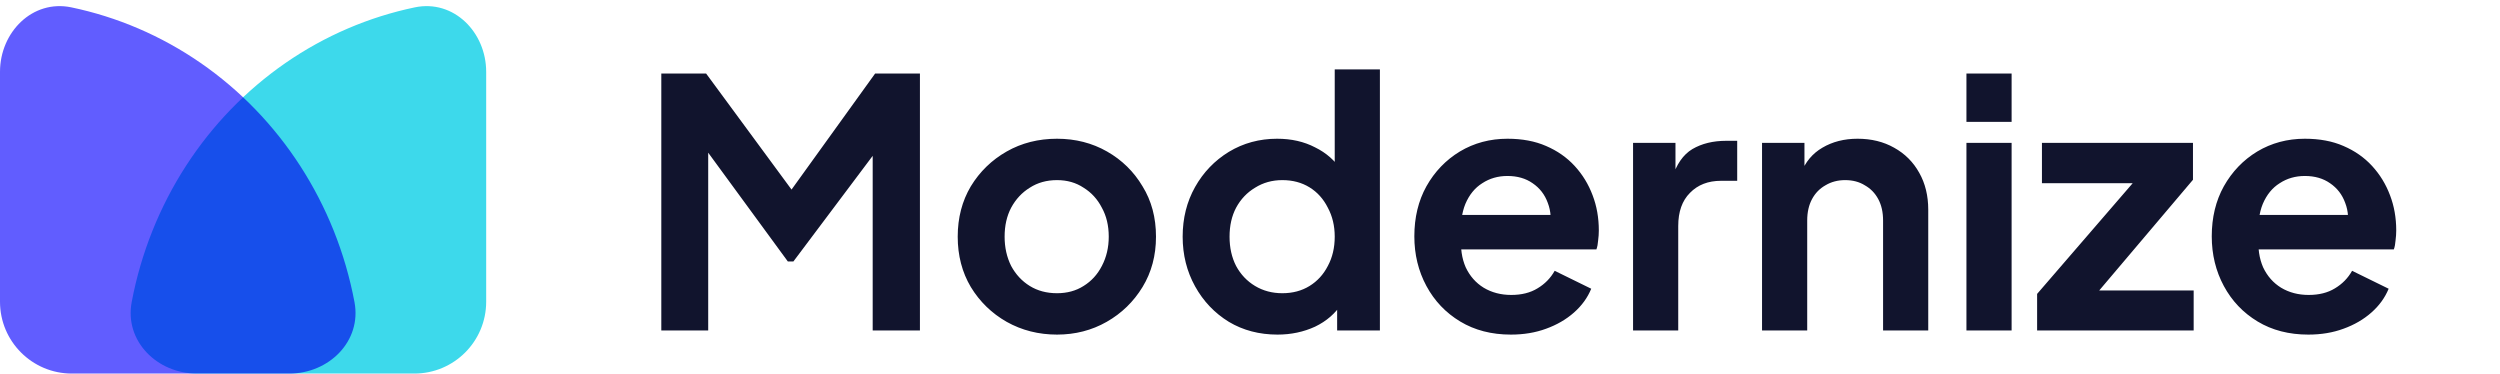
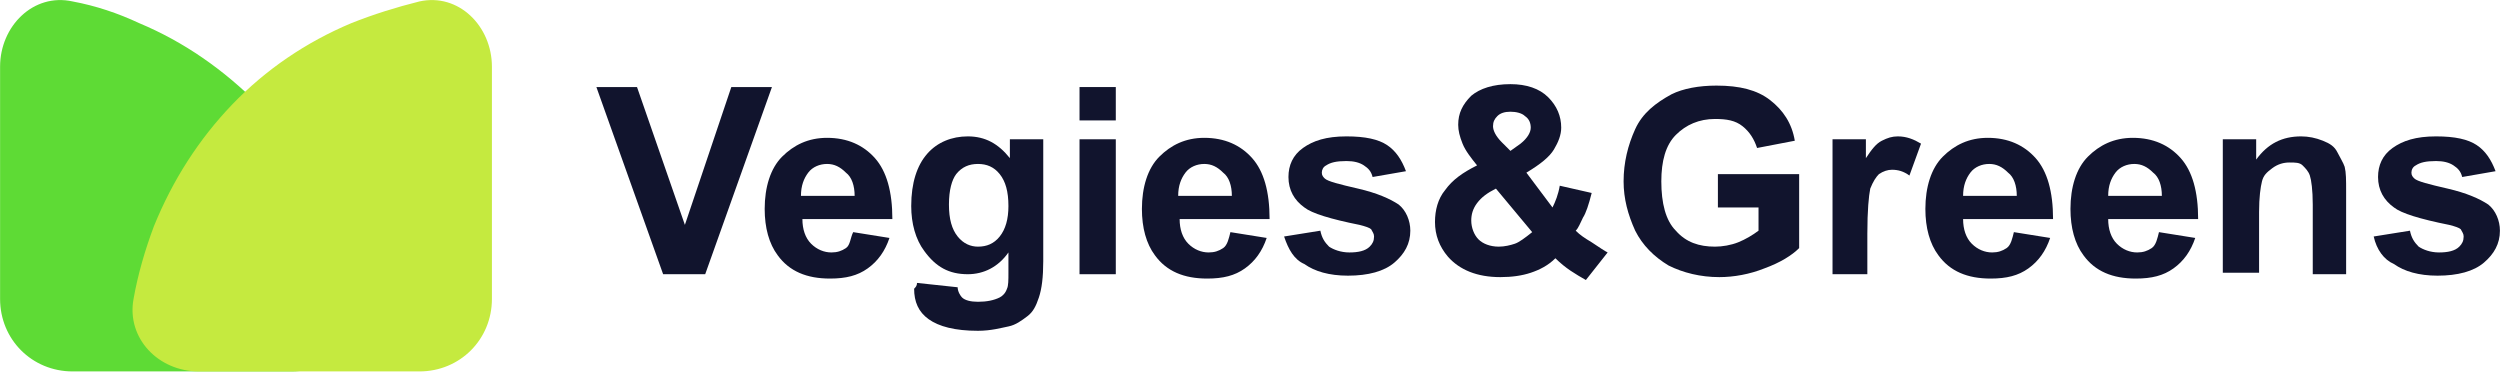
- <svg xmlns="http://www.w3.org/2000/svg" width="174" height="26" viewBox="0 0 174 26" fill="none">
-   <path d="M46.027 23V5.12H49.147L55.843 14.216H54.355L60.907 5.12H64.027V23H60.739V8.84L62.011 9.152L55.219 18.2H54.835L48.211 9.152L49.291 8.84V23H46.027ZM73.569 23.288C72.289 23.288 71.121 22.992 70.065 22.4C69.025 21.808 68.193 21 67.569 19.976C66.961 18.952 66.657 17.784 66.657 16.472C66.657 15.16 66.961 13.992 67.569 12.968C68.193 11.944 69.025 11.136 70.065 10.544C71.105 9.952 72.273 9.656 73.569 9.656C74.849 9.656 76.009 9.952 77.049 10.544C78.089 11.136 78.913 11.944 79.521 12.968C80.145 13.976 80.457 15.144 80.457 16.472C80.457 17.784 80.145 18.952 79.521 19.976C78.897 21 78.065 21.808 77.025 22.4C75.985 22.992 74.833 23.288 73.569 23.288ZM73.569 20.408C74.273 20.408 74.889 20.24 75.417 19.904C75.961 19.568 76.385 19.104 76.689 18.512C77.009 17.904 77.169 17.224 77.169 16.472C77.169 15.704 77.009 15.032 76.689 14.456C76.385 13.864 75.961 13.4 75.417 13.064C74.889 12.712 74.273 12.536 73.569 12.536C72.849 12.536 72.217 12.712 71.673 13.064C71.129 13.4 70.697 13.864 70.377 14.456C70.073 15.032 69.921 15.704 69.921 16.472C69.921 17.224 70.073 17.904 70.377 18.512C70.697 19.104 71.129 19.568 71.673 19.904C72.217 20.24 72.849 20.408 73.569 20.408ZM88.913 23.288C87.649 23.288 86.521 22.992 85.529 22.4C84.537 21.792 83.753 20.968 83.177 19.928C82.601 18.888 82.313 17.736 82.313 16.472C82.313 15.192 82.601 14.04 83.177 13.016C83.753 11.992 84.537 11.176 85.529 10.568C86.537 9.96 87.657 9.656 88.889 9.656C89.881 9.656 90.761 9.856 91.529 10.256C92.313 10.64 92.929 11.184 93.377 11.888L92.897 12.536V4.832H96.041V23H93.065V20.48L93.401 21.104C92.953 21.808 92.329 22.352 91.529 22.736C90.729 23.104 89.857 23.288 88.913 23.288ZM89.249 20.408C89.969 20.408 90.601 20.24 91.145 19.904C91.689 19.568 92.113 19.104 92.417 18.512C92.737 17.92 92.897 17.24 92.897 16.472C92.897 15.72 92.737 15.048 92.417 14.456C92.113 13.848 91.689 13.376 91.145 13.04C90.601 12.704 89.969 12.536 89.249 12.536C88.545 12.536 87.913 12.712 87.353 13.064C86.793 13.4 86.353 13.864 86.033 14.456C85.729 15.032 85.577 15.704 85.577 16.472C85.577 17.24 85.729 17.92 86.033 18.512C86.353 19.104 86.793 19.568 87.353 19.904C87.913 20.24 88.545 20.408 89.249 20.408ZM105.158 23.288C103.814 23.288 102.638 22.984 101.63 22.376C100.622 21.768 99.838 20.944 99.278 19.904C98.718 18.864 98.438 17.712 98.438 16.448C98.438 15.136 98.718 13.976 99.278 12.968C99.854 11.944 100.63 11.136 101.606 10.544C102.598 9.952 103.702 9.656 104.918 9.656C105.942 9.656 106.838 9.824 107.606 10.16C108.39 10.496 109.054 10.96 109.598 11.552C110.142 12.144 110.558 12.824 110.846 13.592C111.134 14.344 111.278 15.16 111.278 16.04C111.278 16.264 111.262 16.496 111.23 16.736C111.214 16.976 111.174 17.184 111.11 17.36H101.03V14.96H109.334L107.846 16.088C107.99 15.352 107.95 14.696 107.726 14.12C107.518 13.544 107.166 13.088 106.67 12.752C106.19 12.416 105.606 12.248 104.918 12.248C104.262 12.248 103.678 12.416 103.166 12.752C102.654 13.072 102.262 13.552 101.99 14.192C101.734 14.816 101.638 15.576 101.702 16.472C101.638 17.272 101.742 17.984 102.014 18.608C102.302 19.216 102.718 19.688 103.262 20.024C103.822 20.36 104.462 20.528 105.182 20.528C105.902 20.528 106.51 20.376 107.006 20.072C107.518 19.768 107.918 19.36 108.206 18.848L110.75 20.096C110.494 20.72 110.094 21.272 109.55 21.752C109.006 22.232 108.358 22.608 107.606 22.88C106.87 23.152 106.054 23.288 105.158 23.288ZM113.661 23V9.944H116.613V12.848L116.373 12.416C116.677 11.44 117.149 10.76 117.789 10.376C118.445 9.992 119.229 9.8 120.141 9.8H120.909V12.584H119.781C118.885 12.584 118.165 12.864 117.621 13.424C117.077 13.968 116.805 14.736 116.805 15.728V23H113.661ZM122.638 23V9.944H125.59V12.512L125.35 12.056C125.654 11.272 126.15 10.68 126.838 10.28C127.542 9.864 128.358 9.656 129.286 9.656C130.246 9.656 131.094 9.864 131.83 10.28C132.582 10.696 133.166 11.28 133.582 12.032C133.998 12.768 134.206 13.624 134.206 14.6V23H131.062V15.344C131.062 14.768 130.95 14.272 130.726 13.856C130.502 13.44 130.19 13.12 129.79 12.896C129.406 12.656 128.95 12.536 128.422 12.536C127.91 12.536 127.454 12.656 127.054 12.896C126.654 13.12 126.342 13.44 126.118 13.856C125.894 14.272 125.782 14.768 125.782 15.344V23H122.638ZM136.864 23V9.944H140.008V23H136.864ZM136.864 8.48V5.12H140.008V8.48H136.864ZM141.783 23V20.456L149.367 11.672L149.847 12.752H142.119V9.944H152.631V12.512L145.191 21.296L144.711 20.216H152.679V23H141.783ZM160.658 23.288C159.314 23.288 158.138 22.984 157.13 22.376C156.122 21.768 155.338 20.944 154.778 19.904C154.218 18.864 153.938 17.712 153.938 16.448C153.938 15.136 154.218 13.976 154.778 12.968C155.354 11.944 156.13 11.136 157.106 10.544C158.098 9.952 159.202 9.656 160.418 9.656C161.442 9.656 162.338 9.824 163.106 10.16C163.89 10.496 164.554 10.96 165.098 11.552C165.642 12.144 166.058 12.824 166.346 13.592C166.634 14.344 166.778 15.16 166.778 16.04C166.778 16.264 166.762 16.496 166.73 16.736C166.714 16.976 166.674 17.184 166.61 17.36H156.53V14.96H164.834L163.346 16.088C163.49 15.352 163.45 14.696 163.226 14.12C163.018 13.544 162.666 13.088 162.17 12.752C161.69 12.416 161.106 12.248 160.418 12.248C159.762 12.248 159.178 12.416 158.666 12.752C158.154 13.072 157.762 13.552 157.49 14.192C157.234 14.816 157.138 15.576 157.202 16.472C157.138 17.272 157.242 17.984 157.514 18.608C157.802 19.216 158.218 19.688 158.762 20.024C159.322 20.36 159.962 20.528 160.682 20.528C161.402 20.528 162.01 20.376 162.506 20.072C163.018 19.768 163.418 19.36 163.706 18.848L166.25 20.096C165.994 20.72 165.594 21.272 165.05 21.752C164.506 22.232 163.858 22.608 163.106 22.88C162.37 23.152 161.554 23.288 160.658 23.288Z" fill="#11142D" />
-   <path d="M20.137 26C22.898 26 25.184 23.742 24.673 21.029C24.353 19.327 23.868 17.659 23.224 16.05C21.96 12.896 20.109 10.03 17.774 7.615C15.44 5.201 12.669 3.286 9.619 1.979C8.114 1.334 6.555 0.844 4.965 0.512C2.262 -0.051 0 2.239 0 5V21C0 23.761 2.239 26 5 26H20.137Z" fill="#615DFF" />
-   <g style="mix-blend-mode:multiply">
-     <path d="M13.701 26C10.94 26 8.654 23.742 9.165 21.029C9.485 19.327 9.97 17.659 10.615 16.05C11.878 12.896 13.729 10.03 16.064 7.615C18.398 5.201 21.169 3.286 24.219 1.979C25.724 1.334 27.283 0.844 28.873 0.512C31.577 -0.051 33.838 2.239 33.838 5V21C33.838 23.761 31.6 26 28.838 26H13.701Z" fill="#3DD9EB" />
-   </g>
+ <svg xmlns="http://www.w3.org/2000/svg" id="Calque_1" width="60.78mm" height="9.03mm" viewBox="0 0 172.3 25.6">
+   <defs>
+     <style>.cls-1{fill:#11142d;}.cls-2{fill:#c5ea3f;}.cls-3{fill:#5edb35;}</style>
+   </defs>
+   <path class="cls-3" d="m20.1,25.6c2.8,0,5-2.3,4.5-5-.3-1.7-.8-3.4-1.4-5-1.3-3.2-3.1-6-5.4-8.4-2.4-2.4-5.1-4.3-8.2-5.6C8.1.9,6.6.4,5,.1,2.3-.5,0,1.8,0,4.6v16c0,2.8,2.2,5,5,5h15.1Z" />
+   <path class="cls-2" d="m13.7,25.6c-2.8,0-5-2.3-4.5-5,.3-1.7.8-3.4,1.4-5,1.3-3.2,3.1-6,5.4-8.4,2.3-2.4,5.1-4.3,8.2-5.6,1.5-.6,3.1-1.1,4.7-1.5,2.7-.6,5,1.7,5,4.5v16c0,2.8-2.2,5-5,5h-15.2Z" />
+   <path class="cls-1" d="m45.7,18.9l-4.6-12.9h2.8l3.3,9.5,3.2-9.5h2.8l-4.6,12.9h-2.9Z" />
+   <path class="cls-1" d="m58.8,16l2.5.4c-.3.9-.8,1.6-1.5,2.1s-1.5.7-2.6.7c-1.6,0-2.8-.5-3.6-1.6-.6-.8-.9-1.9-.9-3.2,0-1.5.4-2.8,1.2-3.6s1.8-1.3,3.1-1.3c1.4,0,2.5.5,3.3,1.4s1.2,2.3,1.2,4.2h-6.2c0,.7.2,1.3.6,1.7.4.4.9.6,1.4.6.4,0,.7-.1,1-.3s.3-.7.5-1.1Zm.1-2.5c0-.7-.2-1.3-.6-1.6-.4-.4-.8-.6-1.3-.6s-1,.2-1.3.6-.5.9-.5,1.6h3.7Z" />
+   <path class="cls-1" d="m63.2,19.5l2.8.3c0,.3.2.6.3.7.2.2.6.3,1.1.3.6,0,1.1-.1,1.5-.3.2-.1.4-.3.5-.6.1-.2.1-.6.1-1.1v-1.4c-.7,1-1.7,1.5-2.8,1.5-1.3,0-2.2-.5-3-1.6-.6-.8-.9-1.9-.9-3.1,0-1.6.4-2.8,1.1-3.6s1.7-1.2,2.8-1.2c1.2,0,2.1.5,2.9,1.5v-1.3h2.3v8.4c0,1.1-.1,1.9-.3,2.5s-.4,1-.8,1.3-.8.6-1.3.7-1.2.3-2.1.3c-1.6,0-2.7-.3-3.4-.8s-1-1.2-1-2.1c.1-.1.2-.2.2-.4Zm2.2-5.4c0,1,.2,1.7.6,2.2s.9.7,1.4.7c.6,0,1.1-.2,1.5-.7s.6-1.2.6-2.1c0-1-.2-1.7-.6-2.2s-.9-.7-1.5-.7-1.1.2-1.5.7c-.3.4-.5,1.1-.5,2.1Z" />
+   <path class="cls-1" d="m74.4,8.3v-2.3h2.5v2.3h-2.5Zm0,10.6v-9.3h2.5v9.3h-2.5Z" />
+   <path class="cls-1" d="m84.8,16l2.5.4c-.3.9-.8,1.6-1.5,2.1s-1.5.7-2.6.7c-1.6,0-2.8-.5-3.6-1.6-.6-.8-.9-1.9-.9-3.2,0-1.5.4-2.8,1.2-3.6s1.8-1.3,3.1-1.3c1.4,0,2.5.5,3.3,1.4s1.2,2.3,1.2,4.2h-6.2c0,.7.2,1.3.6,1.7.4.4.9.6,1.4.6.4,0,.7-.1,1-.3s.4-.7.5-1.1Zm.1-2.5c0-.7-.2-1.3-.6-1.6-.4-.4-.8-.6-1.3-.6s-1,.2-1.3.6-.5.9-.5,1.6h3.7Z" />
+   <path class="cls-1" d="m88.5,16.3l2.5-.4c.1.5.3.8.6,1.1.3.2.8.4,1.4.4s1.1-.1,1.4-.4c.2-.2.3-.4.3-.7,0-.2-.1-.3-.2-.5-.1-.1-.4-.2-.8-.3-2-.4-3.3-.8-3.8-1.2-.7-.5-1.1-1.2-1.1-2.1,0-.8.3-1.5,1-2s1.6-.8,3-.8c1.3,0,2.2.2,2.8.6s1,1,1.3,1.8l-2.3.4c-.1-.4-.3-.6-.6-.8s-.7-.3-1.2-.3c-.7,0-1.1.1-1.4.3-.2.1-.3.3-.3.5s.1.3.2.4c.2.2,1,.4,2.3.7s2.2.7,2.8,1.1c.5.4.8,1.1.8,1.8,0,.9-.4,1.6-1.1,2.2s-1.8.9-3.2.9c-1.3,0-2.3-.3-3-.8-.7-.3-1.1-1-1.4-1.9Z" />
+   <path class="cls-1" d="m110.8,17.4l-1.5,1.9c-.7-.4-1.4-.8-2.1-1.5-.5.5-1.1.8-1.7,1s-1.3.3-2.1.3c-1.6,0-2.8-.5-3.6-1.4-.6-.7-.9-1.5-.9-2.4,0-.8.2-1.6.7-2.2.5-.7,1.2-1.2,2.2-1.7-.4-.5-.8-1-1-1.5s-.3-.9-.3-1.3c0-.8.3-1.4.9-2,.6-.5,1.5-.8,2.7-.8,1.1,0,2,.3,2.6.9s.9,1.3.9,2.1c0,.5-.2,1-.5,1.5s-.9,1-1.9,1.6l1.8,2.4c.2-.4.4-.9.5-1.5l2.2.5c-.2.8-.4,1.4-.6,1.7-.2.4-.3.7-.5.9.3.3.6.5,1.1.8.6.4.9.6,1.1.7Zm-7.7-4.4c-.6.3-1,.6-1.3,1s-.4.8-.4,1.2c0,.5.2,1,.5,1.3.3.3.8.5,1.4.5.4,0,.8-.1,1.1-.2s.7-.4,1.2-.8l-2.5-3Zm1-2.6l.7-.5c.5-.4.7-.8.7-1.1s-.1-.6-.4-.8c-.2-.2-.6-.3-1-.3s-.7.1-.9.3c-.2.2-.3.4-.3.7s.2.7.6,1.1l.6.6Z" />
+   <path class="cls-1" d="m118.4,14.2v-2.2h5.6v5.1c-.5.5-1.3,1-2.4,1.4-1,.4-2.1.6-3.1.6-1.3,0-2.5-.3-3.5-.8-1-.6-1.8-1.4-2.3-2.4-.5-1.1-.8-2.2-.8-3.4,0-1.3.3-2.5.8-3.6s1.4-1.8,2.5-2.4c.8-.4,1.9-.6,3.1-.6,1.6,0,2.8.3,3.7,1s1.5,1.6,1.7,2.8l-2.6.5c-.2-.6-.5-1.1-1-1.5s-1.1-.5-1.9-.5c-1.1,0-2,.4-2.7,1.1-.7.7-1,1.8-1,3.2,0,1.5.3,2.7,1,3.4.7.8,1.6,1.1,2.7,1.1.5,0,1.1-.1,1.6-.3.5-.2,1-.5,1.4-.8v-1.6h-2.8v-.1Z" />
+   <path class="cls-1" d="m128.8,18.9h-2.5v-9.3h2.3v1.3c.4-.6.7-1,1.1-1.2s.7-.3,1.1-.3c.6,0,1.1.2,1.6.5l-.8,2.2c-.4-.3-.8-.4-1.2-.4-.3,0-.6.1-.9.3-.2.2-.4.5-.6,1-.1.5-.2,1.5-.2,3.1v2.8h.1Z" />
+   <path class="cls-1" d="m138.8,16l2.5.4c-.3.9-.8,1.6-1.5,2.1s-1.5.7-2.6.7c-1.6,0-2.8-.5-3.6-1.6-.6-.8-.9-1.9-.9-3.2,0-1.5.4-2.8,1.2-3.6s1.8-1.3,3.1-1.3c1.4,0,2.5.5,3.3,1.4s1.2,2.3,1.2,4.2h-6.2c0,.7.2,1.3.6,1.7.4.4.9.6,1.4.6.4,0,.7-.1,1-.3s.4-.7.5-1.1Zm.2-2.5c0-.7-.2-1.3-.6-1.6-.4-.4-.8-.6-1.3-.6s-1,.2-1.3.6-.5.9-.5,1.6h3.7Z" />
+   <path class="cls-1" d="m148.8,16l2.5.4c-.3.9-.8,1.6-1.5,2.1s-1.5.7-2.6.7c-1.6,0-2.8-.5-3.6-1.6-.6-.8-.9-1.9-.9-3.2,0-1.5.4-2.8,1.2-3.6s1.8-1.3,3.1-1.3c1.4,0,2.5.5,3.3,1.4s1.2,2.3,1.2,4.2h-6.2c0,.7.2,1.3.6,1.7.4.4.9.6,1.4.6.4,0,.7-.1,1-.3s.4-.7.5-1.1Zm.2-2.5c0-.7-.2-1.3-.6-1.6-.4-.4-.8-.6-1.3-.6s-1,.2-1.3.6-.5.9-.5,1.6h3.7Z" />
+   <path class="cls-1" d="m161.9,18.9h-2.5v-4.8c0-1-.1-1.7-.2-2s-.3-.5-.5-.7-.5-.2-.9-.2-.8.1-1.2.4-.6.5-.7.9c-.1.4-.2,1.1-.2,2.1v4.2h-2.5v-9.2h2.3v1.4c.8-1.1,1.8-1.6,3.1-1.6.5,0,1,.1,1.5.3s.8.4,1,.8.4.7.5,1c.1.4.1.9.1,1.7v5.7h.2Z" />
+   <path class="cls-1" d="m163.6,16.3l2.5-.4c.1.5.3.8.6,1.1.3.2.8.4,1.4.4s1.1-.1,1.4-.4c.2-.2.3-.4.3-.7,0-.2-.1-.3-.2-.5-.1-.1-.4-.2-.8-.3-2-.4-3.3-.8-3.8-1.2-.7-.5-1.1-1.2-1.1-2.1,0-.8.3-1.5,1-2s1.6-.8,3-.8c1.3,0,2.2.2,2.8.6s1,1,1.3,1.8l-2.3.4c-.1-.4-.3-.6-.6-.8s-.7-.3-1.2-.3c-.7,0-1.1.1-1.4.3-.2.1-.3.3-.3.5s.1.3.2.4c.2.2,1,.4,2.3.7s2.2.7,2.8,1.1c.5.4.8,1.1.8,1.8,0,.9-.4,1.6-1.1,2.2s-1.8.9-3.2.9c-1.3,0-2.3-.3-3-.8-.7-.3-1.2-1-1.4-1.9Z" />
</svg>
